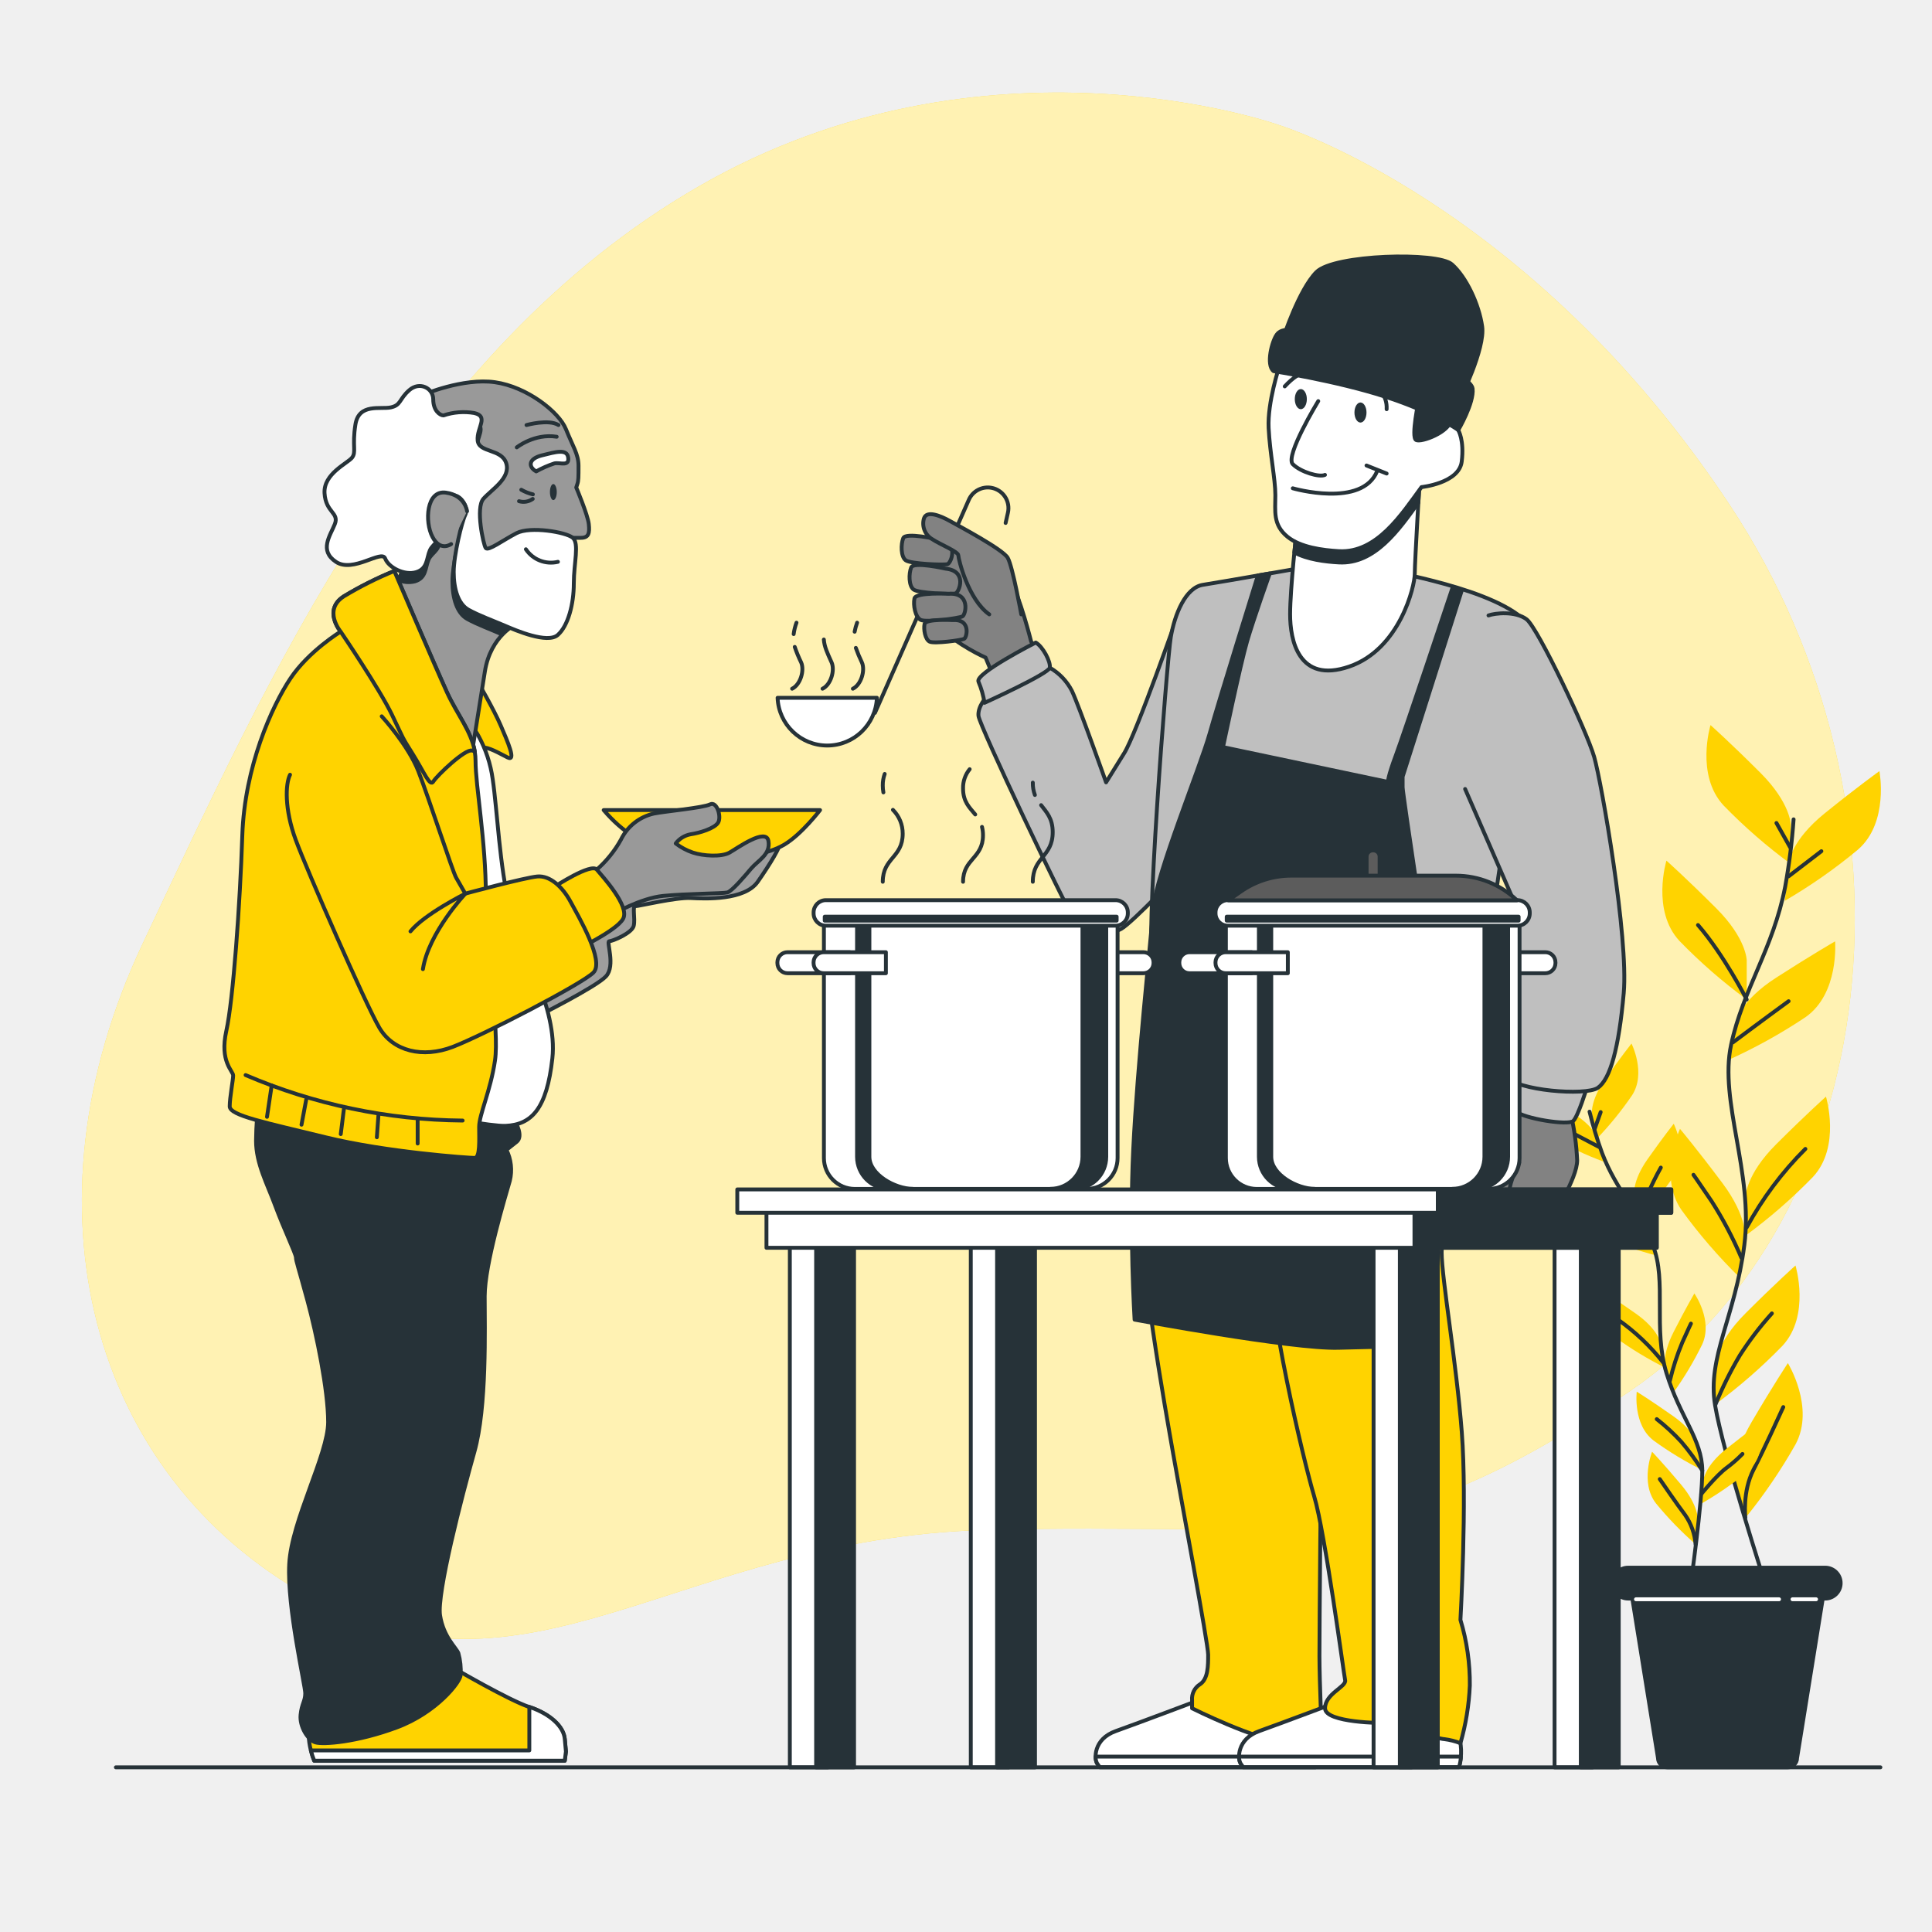
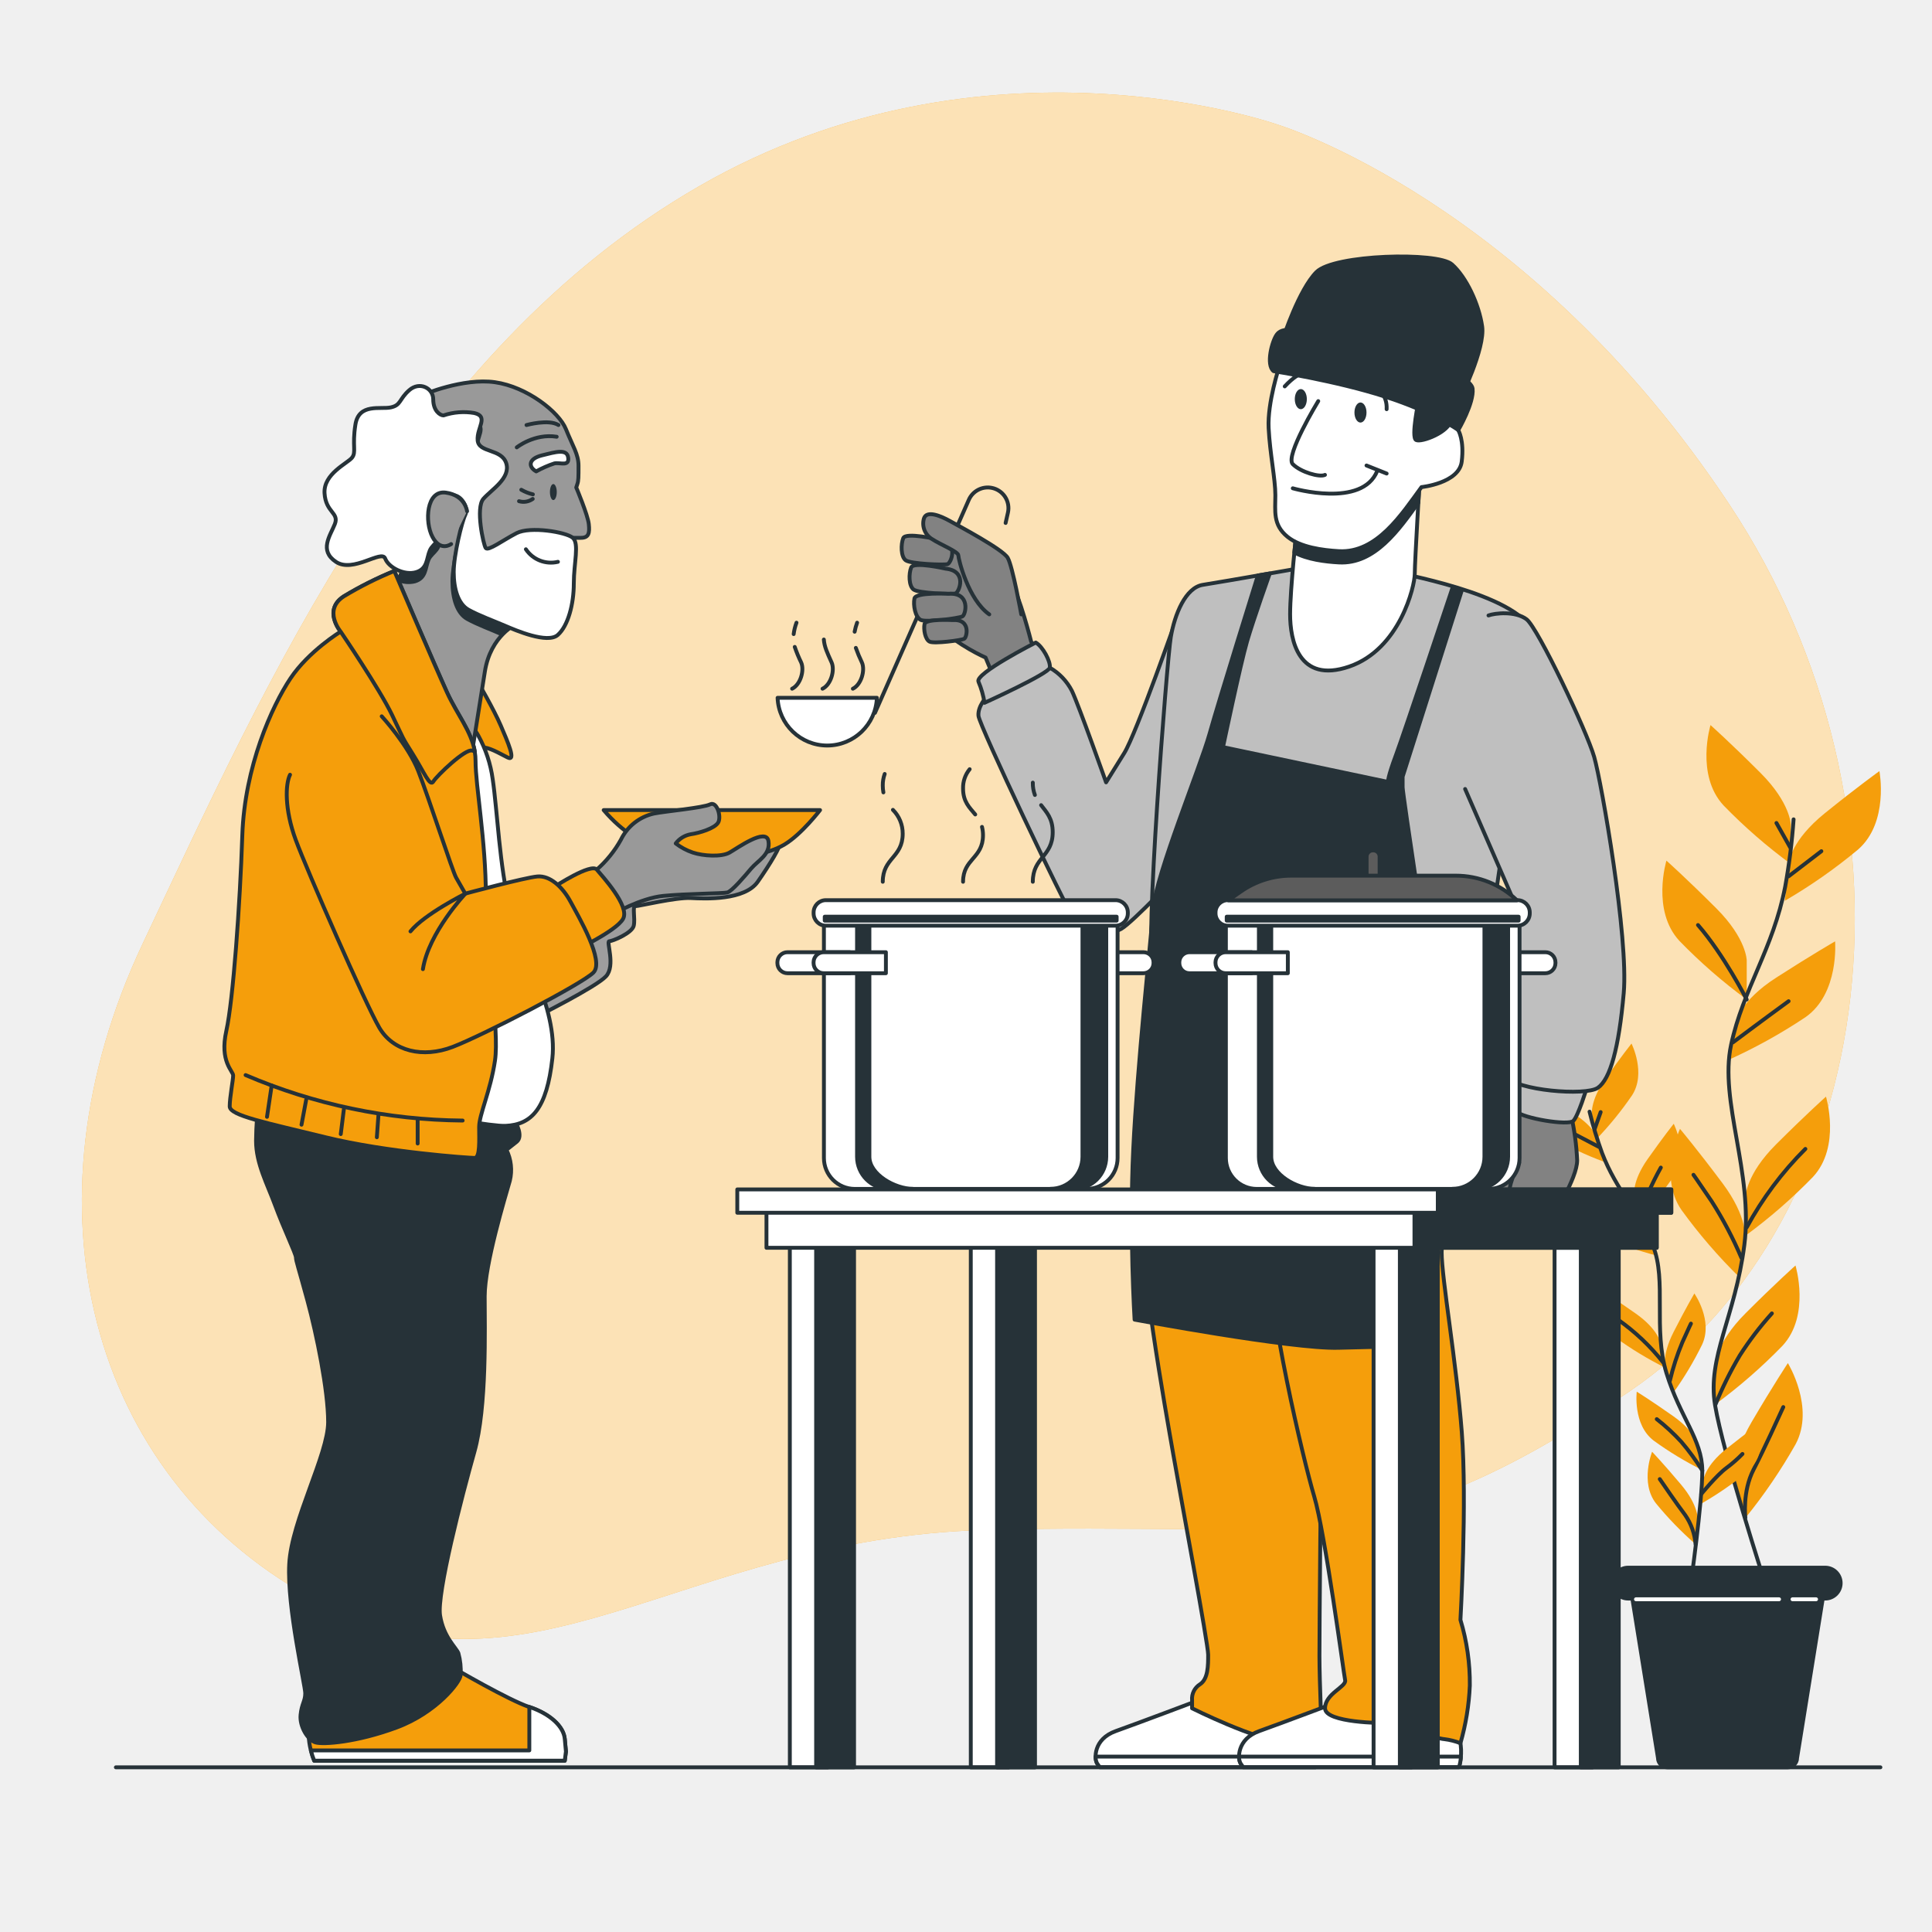
<svg xmlns="http://www.w3.org/2000/svg" viewBox="0 0 500 500">
-   <g id="freepik--background-simple--inject-3">
-     <path d="M330.8,32.3S255.14,5.4,180.87,48.23,69.12,176.09,36.94,244.2s-13.66,137.39,43,169,95.25-15,174.78-17.25S355.69,405,421.68,360.11s77.93-151,25.87-229.56S330.8,32.3,330.8,32.3Z" style="fill:#FFD300" />
+   <g id="freepik--background-simple--inject-2">
+     <path d="M330.8,32.3S255.14,5.4,180.87,48.23,69.12,176.09,36.94,244.2s-13.66,137.39,43,169,95.25-15,174.78-17.25S355.69,405,421.68,360.11s77.93-151,25.87-229.56S330.8,32.3,330.8,32.3Z" style="fill:#F59E0B" />
    <path d="M330.8,32.3S255.14,5.4,180.87,48.23,69.12,176.09,36.94,244.2s-13.66,137.39,43,169,95.25-15,174.78-17.25S355.69,405,421.68,360.11s77.93-151,25.87-229.56S330.8,32.3,330.8,32.3Z" style="fill:#fff;opacity:0.7" />
  </g>
-   <g id="freepik--Plants--inject-3">
-     <path d="M463.46,213.49s0-5.62-7.86-13.48-12.92-12.36-12.92-12.36-3.93,12.92,3.37,20.79a138.13,138.13,0,0,0,17.41,15.16Z" style="fill:#FFD300" />
-     <path d="M452.05,248.57s0-5.62-7.86-13.48-12.92-12.36-12.92-12.36-3.93,12.92,3.37,20.78a137.71,137.71,0,0,0,17.41,15.17Z" style="fill:#FFD300" />
-     <path d="M463,223.06s.59-5.59,9.24-12.58,14.15-10.92,14.15-10.92,2.55,13.26-5.54,20.31a137.74,137.74,0,0,1-18.92,13.24Z" style="fill:#FFD300" />
-     <path d="M449.18,264.48S450.36,259,459.7,253s15.22-9.38,15.22-9.38,1.13,13.46-7.65,19.62a138.08,138.08,0,0,1-20.21,11.18Z" style="fill:#FFD300" />
-     <path d="M451.77,309.65s0-5.62,7.87-13.48,12.92-12.36,12.92-12.36,3.93,12.92-3.37,20.78a138.21,138.21,0,0,1-17.42,15.17Z" style="fill:#FFD300" />
-     <path d="M451.64,320.67s.8-5.56-5.86-14.46-11-14.06-11-14.06-5.72,12.22.39,21a137.64,137.64,0,0,0,15.08,17.49Z" style="fill:#FFD300" />
-     <path d="M443.89,353.35s0-5.62,7.86-13.48,12.92-12.36,12.92-12.36,3.93,12.92-3.37,20.78a138.64,138.64,0,0,1-17.41,15.17Z" style="fill:#FFD300" />
-     <path d="M449.14,383s-1.42-5.44,4.19-15,9.37-15.23,9.37-15.23,7.08,11.5,2,21a138.51,138.51,0,0,1-13,19.08Z" style="fill:#FFD300" />
+   <g id="freepik--Plants--inject-2">
+     <path d="M463.46,213.49s0-5.62-7.86-13.48-12.92-12.36-12.92-12.36-3.93,12.92,3.37,20.79a138.13,138.13,0,0,0,17.41,15.16Z" style="fill:#F59E0B" />
+     <path d="M452.05,248.57s0-5.62-7.86-13.48-12.92-12.36-12.92-12.36-3.93,12.92,3.37,20.78a137.71,137.71,0,0,0,17.41,15.17Z" style="fill:#F59E0B" />
+     <path d="M463,223.06s.59-5.59,9.24-12.58,14.15-10.92,14.15-10.92,2.55,13.26-5.54,20.31a137.74,137.74,0,0,1-18.92,13.24Z" style="fill:#F59E0B" />
+     <path d="M449.18,264.48S450.36,259,459.7,253s15.22-9.38,15.22-9.38,1.13,13.46-7.65,19.62a138.08,138.08,0,0,1-20.21,11.18Z" style="fill:#F59E0B" />
+     <path d="M451.77,309.65s0-5.62,7.87-13.48,12.92-12.36,12.92-12.36,3.93,12.92-3.37,20.78a138.21,138.21,0,0,1-17.42,15.17Z" style="fill:#F59E0B" />
+     <path d="M451.64,320.67s.8-5.56-5.86-14.46-11-14.06-11-14.06-5.72,12.22.39,21a137.64,137.64,0,0,0,15.08,17.49Z" style="fill:#F59E0B" />
+     <path d="M443.89,353.35s0-5.62,7.86-13.48,12.92-12.36,12.92-12.36,3.93,12.92-3.37,20.78a138.64,138.64,0,0,1-17.41,15.17Z" style="fill:#F59E0B" />
+     <path d="M449.14,383s-1.42-5.44,4.19-15,9.37-15.23,9.37-15.23,7.08,11.5,2,21a138.51,138.51,0,0,1-13,19.08Z" style="fill:#F59E0B" />
    <path d="M464.18,212.05A160.39,160.39,0,0,1,462,229.49c-3.11,16.06-10.88,26.42-14,40.93s5.82,33.19,3.43,51.82-9.64,29-7.57,41.43,12.95,46.1,12.95,46.1" style="fill:none;stroke:#263238;stroke-linecap:round;stroke-linejoin:round" />
    <line x1="462.89" y1="226.79" x2="471.37" y2="220.29" style="fill:none;stroke:#263238;stroke-linecap:round;stroke-linejoin:round" />
    <line x1="463.29" y1="219.3" x2="459.74" y2="212.99" style="fill:none;stroke:#263238;stroke-linecap:round;stroke-linejoin:round" />
    <path d="M448.51,269.75s7.09-5.32,14.38-10.64" style="fill:none;stroke:#263238;stroke-linecap:round;stroke-linejoin:round" />
    <path d="M452.05,258.68s-5.91-11.59-12.61-19.28" style="fill:none;stroke:#263238;stroke-linecap:round;stroke-linejoin:round" />
    <path d="M452.05,317.64a87.79,87.79,0,0,1,15.18-20.3" style="fill:none;stroke:#263238;stroke-linecap:round;stroke-linejoin:round" />
    <path d="M450.67,325.52A98.84,98.84,0,0,0,443,310.94c-4.14-6.11-4.73-6.9-4.73-6.9" style="fill:none;stroke:#263238;stroke-linecap:round;stroke-linejoin:round" />
    <path d="M443.89,363.67a93.68,93.68,0,0,1,6.39-12.92,82.5,82.5,0,0,1,8.28-10.84" style="fill:none;stroke:#263238;stroke-linecap:round;stroke-linejoin:round" />
    <path d="M451.7,392.75s-.83-6.73,2.13-12.44,6.3-13.21,7.68-16.16" style="fill:none;stroke:#263238;stroke-linecap:round;stroke-linejoin:round" />
-     <path d="M412,288.53s-.61-3.53,3.47-9.31,6.76-9.15,6.76-9.15,3.87,7.67.14,13.4a87.37,87.37,0,0,1-9.27,11.39Z" style="fill:#FFD300" />
-     <path d="M422.94,309.28s-.61-3.52,3.46-9.3,6.76-9.15,6.76-9.15,3.87,7.67.15,13.39a87.61,87.61,0,0,1-9.28,11.4Z" style="fill:#FFD300" />
-     <path d="M413.32,294.47s-1-3.44-7.16-6.88-10.06-5.31-10.06-5.31-.16,8.59,5.68,12.13a88.13,88.13,0,0,0,13.3,6.25Z" style="fill:#FFD300" />
-     <path d="M426.46,319s-1.33-3.31-7.84-6.09-10.56-4.23-10.56-4.23.74,8.56,6.92,11.47a87.9,87.9,0,0,0,13.88,4.82Z" style="fill:#FFD300" />
-     <path d="M429.74,347.56s-.61-3.53-6.39-7.6-9.45-6.35-9.45-6.35-1.06,8.53,4.37,12.67a89.21,89.21,0,0,0,12.57,7.62Z" style="fill:#FFD300" />
-     <path d="M431,354.45s-1.1-3.4,2.11-9.7,5.39-10,5.39-10,4.92,7,2,13.24a87.45,87.45,0,0,1-7.55,12.6Z" style="fill:#FFD300" />
-     <path d="M440.89,382.86s.41-3.55,5.95-7.95S455.9,368,455.9,368s1.55,8.45-3.64,12.89a88.11,88.11,0,0,1-12.1,8.33Z" style="fill:#FFD300" />
-     <path d="M439.43,374.1s-.61-3.52-6.4-7.6-9.44-6.34-9.44-6.34-1.06,8.52,4.37,12.66a87.54,87.54,0,0,0,12.57,7.62Z" style="fill:#FFD300" />
-     <path d="M439.35,393.25s.3-3.57-4.26-9-7.53-8.54-7.53-8.54-3.18,8,1,13.36a88.28,88.28,0,0,0,10.23,10.56Z" style="fill:#FFD300" />
+     <path d="M412,288.53s-.61-3.53,3.47-9.31,6.76-9.15,6.76-9.15,3.87,7.67.14,13.4a87.37,87.37,0,0,1-9.27,11.39Z" style="fill:#F59E0B" />
+     <path d="M422.94,309.28s-.61-3.52,3.46-9.3,6.76-9.15,6.76-9.15,3.87,7.67.15,13.39a87.61,87.61,0,0,1-9.28,11.4Z" style="fill:#F59E0B" />
+     <path d="M413.32,294.47s-1-3.44-7.16-6.88-10.06-5.31-10.06-5.31-.16,8.59,5.68,12.13a88.13,88.13,0,0,0,13.3,6.25Z" style="fill:#F59E0B" />
+     <path d="M426.46,319s-1.33-3.31-7.84-6.09-10.56-4.23-10.56-4.23.74,8.56,6.92,11.47a87.9,87.9,0,0,0,13.88,4.82Z" style="fill:#F59E0B" />
+     <path d="M429.74,347.56s-.61-3.53-6.39-7.6-9.45-6.35-9.45-6.35-1.06,8.53,4.37,12.67a89.21,89.21,0,0,0,12.57,7.62Z" style="fill:#F59E0B" />
+     <path d="M431,354.45s-1.1-3.4,2.11-9.7,5.39-10,5.39-10,4.92,7,2,13.24a87.45,87.45,0,0,1-7.55,12.6Z" style="fill:#F59E0B" />
+     <path d="M440.89,382.86s.41-3.55,5.95-7.95S455.9,368,455.9,368s1.55,8.45-3.64,12.89a88.11,88.11,0,0,1-12.1,8.33Z" style="fill:#F59E0B" />
+     <path d="M439.43,374.1s-.61-3.52-6.4-7.6-9.44-6.34-9.44-6.34-1.06,8.52,4.37,12.66a87.54,87.54,0,0,0,12.57,7.62Z" style="fill:#F59E0B" />
+     <path d="M439.35,393.25s.3-3.57-4.26-9-7.53-8.54-7.53-8.54-3.18,8,1,13.36a88.28,88.28,0,0,0,10.23,10.56Z" style="fill:#F59E0B" />
    <path d="M411.37,287.7a102,102,0,0,0,3.24,10.7c3.7,9.74,9.69,15.39,13.22,24.15s-.05,21.44,3.47,32.87,9.2,17.13,9.25,25.15-3.12,30.32-3.12,30.32" style="fill:none;stroke:#263238;stroke-linecap:round;stroke-linejoin:round" />
    <line x1="413.77" y1="296.8" x2="407.75" y2="293.64" style="fill:none;stroke:#263238;stroke-linecap:round;stroke-linejoin:round" />
    <line x1="412.71" y1="292.15" x2="414.25" y2="287.81" style="fill:none;stroke:#263238;stroke-linecap:round;stroke-linejoin:round" />
    <path d="M427.46,322.18s-5-2.57-10.18-5.11" style="fill:none;stroke:#263238;stroke-linecap:round;stroke-linejoin:round" />
    <path d="M424,315.62a71.73,71.73,0,0,1,5.82-13.45" style="fill:none;stroke:#263238;stroke-linecap:round;stroke-linejoin:round" />
    <path d="M430.43,352.6a55.75,55.75,0,0,0-11.72-11.09" style="fill:none;stroke:#263238;stroke-linecap:round;stroke-linejoin:round" />
    <path d="M432.15,357.39a63.56,63.56,0,0,1,3.24-10c1.93-4.28,2.22-4.84,2.22-4.84" style="fill:none;stroke:#263238;stroke-linecap:round;stroke-linejoin:round" />
    <path d="M440.28,386.66s4-4.89,6.47-6.72a34.42,34.42,0,0,0,4.2-3.66" style="fill:none;stroke:#263238;stroke-linecap:round;stroke-linejoin:round" />
    <path d="M440.55,380.57a60.71,60.71,0,0,0-5.41-7.41,52.51,52.51,0,0,0-6.37-5.89" style="fill:none;stroke:#263238;stroke-linecap:round;stroke-linejoin:round" />
    <path d="M438.81,399.66a15.29,15.29,0,0,0-2.69-7.57c-2.47-3.27-5.38-7.6-6.57-9.3" style="fill:none;stroke:#263238;stroke-linecap:round;stroke-linejoin:round" />
    <path d="M462.64,457.38H431.53a2.45,2.45,0,0,1-2.45-2.45L421.37,407h51.44l-7.72,47.93A2.45,2.45,0,0,1,462.64,457.38Z" style="fill:#263238;stroke:#263238;stroke-linecap:round;stroke-linejoin:round" />
    <path d="M472.36,413.71h-51a4,4,0,0,1-4-4h0a4,4,0,0,1,4-4h51a4,4,0,0,1,4,4h0A4,4,0,0,1,472.36,413.71Z" style="fill:#263238;stroke:#263238;stroke-linecap:round;stroke-linejoin:round" />
    <line x1="423.39" y1="413.89" x2="460.42" y2="413.89" style="fill:none;stroke:#fff;stroke-linecap:round;stroke-linejoin:round" />
    <line x1="463.9" y1="413.89" x2="470" y2="413.89" style="fill:none;stroke:#fff;stroke-linecap:round;stroke-linejoin:round" />
  </g>
-   <g id="freepik--character-2--inject-3">
+   <g id="freepik--character-2--inject-2">
    <path d="M255.57,180.07s-2.6,2.6-2.34,5.2,22.36,49.15,24.7,52.53,9.1,4.42,12.23,2.6,15.34-14.82,15.34-14.82l-.61-66.66s-10.83,31-13.95,36-4.69,7.55-4.69,7.55-7-19.77-8.84-23.67a14.62,14.62,0,0,0-5.72-6Z" style="fill:#bfbfbf;stroke:#263238;stroke-linecap:round;stroke-linejoin:round" />
    <path d="M310.28,440s-15.61,5.9-21.51,8-5.55,7.29-4.86,8.33l.7,1h55.86a14.71,14.71,0,0,0-.35-9C338.39,443.15,310.28,440,310.28,440Z" style="fill:#fff;stroke:#263238;stroke-linecap:round;stroke-linejoin:round" />
    <path d="M341,454.6H283.55a3.45,3.45,0,0,0,.36,1.74l.7,1h55.86A11.43,11.43,0,0,0,341,454.6Z" style="fill:#fff;stroke:#263238;stroke-linecap:round;stroke-linejoin:round" />
-     <path d="M298.48,249.54s-3.81,37.82-3.81,57.25,6.94,57.95,9,69.75,9,48.92,9,51.69,0,6.25-2.08,7.64a4.41,4.41,0,0,0-2.08,4.16v2.08s16.65,8.33,23.94,8.68a61.53,61.53,0,0,0,9.71,0s-.69-15.62-.69-22.21.35-53.78.69-61.07,1.74-59.68,3.13-74.25,5.55-39.55,5.55-39.55l-51-8.33Z" style="fill:#FFD300;stroke:#263238;stroke-linecap:round;stroke-linejoin:round" />
+     <path d="M298.48,249.54s-3.81,37.82-3.81,57.25,6.94,57.95,9,69.75,9,48.92,9,51.69,0,6.25-2.08,7.64a4.41,4.41,0,0,0-2.08,4.16v2.08s16.65,8.33,23.94,8.68a61.53,61.53,0,0,0,9.71,0s-.69-15.62-.69-22.21.35-53.78.69-61.07,1.74-59.68,3.13-74.25,5.55-39.55,5.55-39.55l-51-8.33Z" style="fill:#F59E0B;stroke:#263238;stroke-linecap:round;stroke-linejoin:round" />
    <path d="M347.41,440s-15.62,5.9-21.51,8-5.56,7.29-4.86,8.33l.69,1h55.86a14.75,14.75,0,0,0-.34-9C375.51,443.15,347.41,440,347.41,440Z" style="fill:#fff;stroke:#263238;stroke-linecap:round;stroke-linejoin:round" />
    <path d="M378.08,454.6H320.67a3.54,3.54,0,0,0,.37,1.74l.69,1h55.86A10.86,10.86,0,0,0,378.08,454.6Z" style="fill:#fff;stroke:#263238;stroke-linecap:round;stroke-linejoin:round" />
-     <path d="M328.32,254.05s.35,53.09,0,68.7,9,55.17,11.8,64.54,7.63,45.8,8,47.54-5.2,3.47-5.2,7.28,15.26,3.82,15.26,3.82,14.23,4.16,15.62,4.16a17.11,17.11,0,0,1,4.16,1.05,64.12,64.12,0,0,0,2.43-14.92,56.66,56.66,0,0,0-2.43-17s1.74-30.53.35-48.57-5.21-39.9-5.21-46.5,3.82-18.73,5.56-32.27,2.42-33.31,2.42-37.47-52-5.2-52-5.2Z" style="fill:#FFD300;stroke:#263238;stroke-linecap:round;stroke-linejoin:round" />
+     <path d="M328.32,254.05s.35,53.09,0,68.7,9,55.17,11.8,64.54,7.63,45.8,8,47.54-5.2,3.47-5.2,7.28,15.26,3.82,15.26,3.82,14.23,4.16,15.62,4.16a17.11,17.11,0,0,1,4.16,1.05,64.12,64.12,0,0,0,2.43-14.92,56.66,56.66,0,0,0-2.43-17s1.74-30.53.35-48.57-5.21-39.9-5.21-46.5,3.82-18.73,5.56-32.27,2.42-33.31,2.42-37.47-52-5.2-52-5.2Z" style="fill:#F59E0B;stroke:#263238;stroke-linecap:round;stroke-linejoin:round" />
    <path d="M341.51,146.15s-25.68,4.51-30.19,5.2S304,159,303,164.88s-6.94,82.58-4.52,84.66,67.66,9,74.95,9.37,9.72.7,10.41-4.51,11.29-79.68,13.29-86.47c3.46-11.79-27.86-18-35.15-19.7S341.51,146.15,341.51,146.15Z" style="fill:#bfbfbf;stroke:#263238;stroke-linecap:round;stroke-linejoin:round" />
    <path d="M376,151.85s-12.65,38-14.73,43.57-2.09,6.93-2.09,6.93l-42.67-9s4.51-21.51,6.24-27.41,5.87-17.53,5.87-17.53l-3.09.53s-10.06,32.27-12.49,40.94S299.18,226.3,298.48,235s-4.16,40.94-5.2,62.46.35,44.06.35,44.06,40.59,7.63,52.74,7.29,19.77-.35,19.77-.35-1-41.29.35-54.47,5.9-37.48,5.9-37.48l11.1-.69.35-1.39-13.53-1S363,205.48,363,203.74V201l15.31-48.19Z" style="fill:#263238;stroke:#263238;stroke-linecap:round;stroke-linejoin:round" />
    <path d="M392.22,285.33s-8,11.45-8.59,13.36,1.27,9.87,1.27,12.41,3.18,2.55,3.18,2.55-1.59,4.13.32,5.73,10.18,1.27,11.77-1.6,8-12.72,8-17.5a67.22,67.22,0,0,0-1.59-11.77Z" style="fill:#828282;stroke:#263238;stroke-linecap:round;stroke-linejoin:round" />
    <path d="M388.08,313.65s2.55-2.23,2.55-5.09,2.54-7.64,2.54-7.64" style="fill:none;stroke:#263238;stroke-linecap:round;stroke-linejoin:round" />
    <path d="M392.86,278c-.32.95-2.55,7.64-.64,9.55s13.68,3.81,14.95,2.54,3.5-8.59,3.5-8.59Z" style="fill:#bfbfbf;stroke:#263238;stroke-linecap:round;stroke-linejoin:round" />
    <path d="M379.17,204.19l12.73,29.27s-4.14,41.69-1.91,45.19,20.37,5.09,23.55,2.86,5.41-10.18,6.68-24.5-5.73-54.41-7.64-61.1S398,162.5,395.08,160.28s-8.27-1.6-9.86-1" style="fill:#bfbfbf;stroke:#263238;stroke-linecap:round;stroke-linejoin:round" />
    <path d="M266.85,166s-2.87-11.45-5.41-15.91-19.41-10.5-21.32-10.5-1.27,4.14-1.27,8,.63,10.5,4.77,14.95,11.45,7.64,11.45,7.64l2.23,5.41,11.46-6.05Z" style="fill:#828282;stroke:#263238;stroke-linecap:round;stroke-linejoin:round" />
    <path d="M260.25,135.34l.6-2.66a5.34,5.34,0,0,0-4.23-6.43h0a5.36,5.36,0,0,0-5.89,3.1l-24.29,55.14" style="fill:none;stroke:#263238;stroke-linecap:round;stroke-linejoin:round" />
    <path d="M201.24,180.59a12.86,12.86,0,0,0,25.7,0Z" style="fill:#fff;stroke:#263238;stroke-linecap:round;stroke-linejoin:round" />
    <path d="M205.4,164.1a13.28,13.28,0,0,1,.73-2.95" style="fill:none;stroke:#263238;stroke-linecap:round;stroke-linejoin:round" />
    <path d="M205,178.24c2.19-1.07,3.24-4.81,2.33-6.82a33.68,33.68,0,0,1-1.65-4" style="fill:none;stroke:#263238;stroke-linecap:round;stroke-linejoin:round" />
    <path d="M212.87,178.24c2.2-1.07,3.24-4.81,2.34-6.82-1.11-2.45-1.88-4.09-2-5.91" style="fill:none;stroke:#263238;stroke-linecap:round;stroke-linejoin:round" />
    <path d="M221.18,163.49a14.14,14.14,0,0,1,.64-2.34" style="fill:none;stroke:#263238;stroke-linecap:round;stroke-linejoin:round" />
    <path d="M220.72,178.24c2.19-1.07,3.24-4.81,2.33-6.82a35.62,35.62,0,0,1-1.56-3.75" style="fill:none;stroke:#263238;stroke-linecap:round;stroke-linejoin:round" />
    <path d="M242.66,139.59s-8.27-1.91-8.9-.32-.64,4.78.63,5.73,9.87,1.27,10.82,1S248.4,140.16,242.66,139.59Z" style="fill:#828282;stroke:#263238;stroke-linecap:round;stroke-linejoin:round" />
    <path d="M244.72,147.17s-8.27-1.91-8.91-.31-.64,4.77.64,5.72,9.86,1.28,10.82,1S250.46,147.74,244.72,147.17Z" style="fill:#828282;stroke:#263238;stroke-linecap:round;stroke-linejoin:round" />
    <path d="M245.5,153.68s-8.48-.48-8.84,1.2.18,4.81,1.6,5.54,9.94-.42,10.82-.9S251.25,153.27,245.5,153.68Z" style="fill:#828282;stroke:#263238;stroke-linecap:round;stroke-linejoin:round" />
    <path d="M246.56,160.48s-7-.4-7.29,1,.15,4,1.32,4.58,8.21-.35,8.94-.74S251.31,160.13,246.56,160.48Z" style="fill:#828282;stroke:#263238;stroke-linecap:round;stroke-linejoin:round" />
    <path d="M264.3,159s-2.23-12.41-3.5-14.63-12.73-8.28-15-9.55-6-2.86-6.69-.64a4.71,4.71,0,0,0,2.23,5.41c1.91,1.28,6.68,3.18,6.68,4.14s2.55,11.45,8,15.27" style="fill:#828282;stroke:#263238;stroke-linecap:round;stroke-linejoin:round" />
    <path d="M268.05,166.29s-15.86,8.06-14.82,10.14a22.89,22.89,0,0,1,1.56,5.46s16.64-7.54,16.9-9.1S269.87,167.33,268.05,166.29Z" style="fill:#bfbfbf;stroke:#263238;stroke-linecap:round;stroke-linejoin:round" />
    <path d="M335.61,136.78s-1.73,15.61-1.73,22.2S336,177,349.14,172.52s17-20.82,17-24,1.39-26.37,1.39-26.37-9.37,10.07-17,12.49A47.8,47.8,0,0,1,335.61,136.78Z" style="fill:#fff;stroke:#263238;stroke-linecap:round;stroke-linejoin:round" />
    <path d="M350.53,134.69a47.8,47.8,0,0,1-14.92,2.09s-.29,2.64-.64,6.2c3.39,1.82,8,2.39,11.53,2.58,9.32.53,15.6-8.56,20.57-15.46.26-4.43.46-7.9.46-7.9S358.16,132.27,350.53,134.69Z" style="fill:#263238;stroke:#263238;stroke-linecap:round;stroke-linejoin:round" />
    <path d="M332.11,87.41s4.05-12.43,8.58-17,31.35-5.28,35.06-2,7,10.29,7.83,16.06-5.77,19-5.77,19Z" style="fill:#263238;stroke:#263238;stroke-linecap:round;stroke-linejoin:round" />
    <path d="M331.1,94.79s-3.12,9.37-2.78,16,1.74,13.19,1.74,17.35-.69,7.64,3.12,10.76c3.38,2.76,9.12,3.5,13.32,3.74,9.83.55,16.28-9.6,21.38-16.58,0,0,9.71-1,10.41-6.59s-.89-8.13-.89-8.13l.41-7.83S345.33,87.51,331.1,94.79Z" style="fill:#fff;stroke:#263238;stroke-linecap:round;stroke-linejoin:round" />
    <path d="M367.19,103.47s-2.09,9.71-.7,10.41,8.68-2.09,9-5.21S372,103.12,367.19,103.47Z" style="fill:#263238;stroke:#263238;stroke-linecap:round;stroke-linejoin:round" />
    <path d="M329.61,96.06s16.07,2.47,28.84,6.59,18.95,8.65,18.95,8.65,4.12-7,3.71-10.71S363,90.29,348.56,87.41s-16.89-2.48-18.12-.83S327.55,94.41,329.61,96.06Z" style="fill:#263238;stroke:#263238;stroke-linecap:round;stroke-linejoin:round" />
    <path d="M341.16,103.81s-8.67,14.23-6.59,16.31,6.94,3.47,8.33,2.78" style="fill:none;stroke:#263238;stroke-linecap:round;stroke-linejoin:round" />
    <path d="M334.57,126.37s18,5.2,21.86-4.51" style="fill:none;stroke:#263238;stroke-linecap:round;stroke-linejoin:round" />
    <line x1="353.65" y1="120.47" x2="358.86" y2="122.55" style="fill:none;stroke:#263238;stroke-linecap:round;stroke-linejoin:round" />
    <ellipse cx="352.09" cy="106.76" rx="1.56" ry="2.6" style="fill:#263238" />
    <path d="M338.21,103.29c0,1.44-.7,2.61-1.56,2.61s-1.56-1.17-1.56-2.61.7-2.6,1.56-2.6S338.21,101.86,338.21,103.29Z" style="fill:#263238" />
    <path d="M350.53,98.61s8.67.35,8.33,7.29" style="fill:none;stroke:#263238;stroke-linecap:round;stroke-linejoin:round" />
    <path d="M339.08,96.53S337,95.14,332.49,100" style="fill:none;stroke:#263238;stroke-linecap:round;stroke-linejoin:round" />
  </g>
-   <g id="freepik--Table--inject-3">
+   <g id="freepik--Table--inject-2">
    <rect x="204.41" y="316.13" width="9.82" height="141.26" style="fill:#fff;stroke:#263238;stroke-linecap:round;stroke-linejoin:round" />
    <rect x="211.21" y="316.13" width="9.82" height="141.26" style="fill:#263238;stroke:#263238;stroke-linecap:round;stroke-linejoin:round" />
    <rect x="251.24" y="316.13" width="9.82" height="141.26" style="fill:#fff;stroke:#263238;stroke-linecap:round;stroke-linejoin:round" />
    <rect x="258.04" y="316.13" width="9.82" height="141.26" style="fill:#263238;stroke:#263238;stroke-linecap:round;stroke-linejoin:round" />
    <rect x="355.48" y="316.13" width="9.82" height="141.26" style="fill:#fff;stroke:#263238;stroke-linecap:round;stroke-linejoin:round" />
    <rect x="362.28" y="316.13" width="9.82" height="141.26" style="fill:#263238;stroke:#263238;stroke-linecap:round;stroke-linejoin:round" />
    <rect x="402.32" y="316.13" width="9.82" height="141.26" style="fill:#fff;stroke:#263238;stroke-linecap:round;stroke-linejoin:round" />
    <rect x="409.11" y="316.13" width="9.82" height="141.26" style="fill:#263238;stroke:#263238;stroke-linecap:round;stroke-linejoin:round" />
    <rect x="198.36" y="310.84" width="230.39" height="12.09" style="fill:#fff;stroke:#263238;stroke-linecap:round;stroke-linejoin:round" />
    <rect x="366.06" y="310.84" width="62.7" height="12.09" style="fill:#263238;stroke:#263238;stroke-linecap:round;stroke-linejoin:round" />
    <rect x="190.81" y="307.82" width="241.72" height="6.04" style="fill:#fff;stroke:#263238;stroke-linecap:round;stroke-linejoin:round" />
    <rect x="372.1" y="307.82" width="60.43" height="6.04" style="fill:#263238;stroke:#263238;stroke-linecap:round;stroke-linejoin:round" />
    <path d="M282.42,246.43h16.1a0,0,0,0,1,0,0v5.44a0,0,0,0,1,0,0h-16.1a2.62,2.62,0,0,1-2.62-2.62V249A2.62,2.62,0,0,1,282.42,246.43Z" transform="translate(578.33 498.3) rotate(180)" style="fill:#fff;stroke:#263238;stroke-linecap:round;stroke-linejoin:round" />
    <path d="M213.23,235.61h76a0,0,0,0,1,0,0v64.08a8,8,0,0,1-8,8h-60a8,8,0,0,1-8-8V235.61A0,0,0,0,1,213.23,235.61Z" style="fill:#fff;stroke:#263238;stroke-linecap:round;stroke-linejoin:round" />
    <path d="M280.14,235.61v63.76a8.3,8.3,0,0,1-8.3,8.3H278a8.31,8.31,0,0,0,8.3-8.3V235.61Z" style="fill:#263238;stroke:#263238;stroke-linecap:round;stroke-linejoin:round" />
    <path d="M225,235.61v63.76c0,4.58,6.65,8.3,11.23,8.3h-6.12a8.31,8.31,0,0,1-8.31-8.3V235.61Z" style="fill:#263238;stroke:#263238;stroke-linecap:round;stroke-linejoin:round" />
    <rect x="210.56" y="232.96" width="81.32" height="6.61" rx="3.18" style="fill:#fff;stroke:#263238;stroke-linecap:round;stroke-linejoin:round" />
    <path d="M203.81,246.43h16.1a0,0,0,0,1,0,0v5.44a0,0,0,0,1,0,0h-16.1a2.62,2.62,0,0,1-2.62-2.62V249A2.62,2.62,0,0,1,203.81,246.43Z" style="fill:#fff;stroke:#263238;stroke-linecap:round;stroke-linejoin:round" />
    <path d="M213.17,246.43h16.1a0,0,0,0,1,0,0v5.44a0,0,0,0,1,0,0h-16.1a2.62,2.62,0,0,1-2.62-2.62V249A2.62,2.62,0,0,1,213.17,246.43Z" style="fill:#fff;stroke:#263238;stroke-linecap:round;stroke-linejoin:round" />
    <rect x="213.44" y="237.24" width="75.55" height="1.02" style="fill:#263238;stroke:#263238;stroke-linecap:round;stroke-linejoin:round" />
    <path d="M252.39,210.78c-1.45-1.77-3.15-3.25-3.15-6.71a7.55,7.55,0,0,1,1.71-5" style="fill:none;stroke:#263238;stroke-linecap:round;stroke-linejoin:round" />
    <path d="M249.24,228.2c0-6,5.16-6,5.16-12.06a8.59,8.59,0,0,0-.26-2.14" style="fill:none;stroke:#263238;stroke-linecap:round;stroke-linejoin:round" />
    <path d="M267.83,205.74a8.72,8.72,0,0,1-.54-3.2" style="fill:none;stroke:#263238;stroke-linecap:round;stroke-linejoin:round" />
    <path d="M267.29,228.2c0-6.41,5.15-6.41,5.15-12.83,0-3.58-1.6-5.16-3-7" style="fill:none;stroke:#263238;stroke-linecap:round;stroke-linejoin:round" />
    <path d="M228.62,205.07a9.46,9.46,0,0,1-.16-1.77,8.41,8.41,0,0,1,.5-3" style="fill:none;stroke:#263238;stroke-linecap:round;stroke-linejoin:round" />
    <path d="M228.46,228.2c0-6.22,5.16-6.22,5.16-12.44a8.67,8.67,0,0,0-2.53-6.17" style="fill:none;stroke:#263238;stroke-linecap:round;stroke-linejoin:round" />
    <path d="M386.44,246.43h16.1a0,0,0,0,1,0,0v5.44a0,0,0,0,1,0,0h-16.1a2.62,2.62,0,0,1-2.62-2.62V249A2.62,2.62,0,0,1,386.44,246.43Z" transform="translate(786.37 498.3) rotate(180)" style="fill:#fff;stroke:#263238;stroke-linecap:round;stroke-linejoin:round" />
    <path d="M317.26,235.61h76a0,0,0,0,1,0,0v64.08a8,8,0,0,1-8,8h-60a8,8,0,0,1-8-8V235.61A0,0,0,0,1,317.26,235.61Z" style="fill:#fff;stroke:#263238;stroke-linecap:round;stroke-linejoin:round" />
    <path d="M384.17,235.61v63.76a8.31,8.31,0,0,1-8.31,8.3H382a8.3,8.3,0,0,0,8.3-8.3V235.61Z" style="fill:#263238;stroke:#263238;stroke-linecap:round;stroke-linejoin:round" />
    <path d="M329,235.61v63.76c0,4.58,6.64,8.3,11.23,8.3h-6.13a8.31,8.31,0,0,1-8.3-8.3V235.61Z" style="fill:#263238;stroke:#263238;stroke-linecap:round;stroke-linejoin:round" />
    <rect x="314.58" y="232.96" width="81.32" height="6.61" rx="3.18" style="fill:#fff;stroke:#263238;stroke-linecap:round;stroke-linejoin:round" />
    <path d="M307.83,246.43h16.1a0,0,0,0,1,0,0v5.44a0,0,0,0,1,0,0h-16.1a2.62,2.62,0,0,1-2.62-2.62V249A2.62,2.62,0,0,1,307.83,246.43Z" style="fill:#fff;stroke:#263238;stroke-linecap:round;stroke-linejoin:round" />
    <path d="M317.19,246.43h16.1a0,0,0,0,1,0,0v5.44a0,0,0,0,1,0,0h-16.1a2.62,2.62,0,0,1-2.62-2.62V249A2.62,2.62,0,0,1,317.19,246.43Z" style="fill:#fff;stroke:#263238;stroke-linecap:round;stroke-linejoin:round" />
    <rect x="317.47" y="237.24" width="75.55" height="1.02" style="fill:#263238;stroke:#263238;stroke-linecap:round;stroke-linejoin:round" />
    <rect x="353.68" y="220.08" width="3.36" height="7.85" rx="1.62" style="fill:#5c5c5c;stroke:#263238;stroke-linecap:round;stroke-linejoin:round" />
    <path d="M317.88,233l3.24-2.26a22.78,22.78,0,0,1,13.06-4.12h42.6A22.78,22.78,0,0,1,392.59,233H317.88Z" style="fill:#5c5c5c;stroke:#263238;stroke-linecap:round;stroke-linejoin:round" />
  </g>
-   <g id="freepik--character-1--inject-3">
-     <path d="M123.66,176.49s4.15,7.11,5.92,11.25,4.15,9.48,1.78,8.29-4.74-2.66-6.81-2.66-2.66,2.37-3.55.59S123.66,176.49,123.66,176.49Z" style="fill:#FFD300;stroke:#263238;stroke-linecap:round;stroke-linejoin:round" />
-     <path d="M117.45,431.71S131.66,440,137,441.78s8.88,5,9.17,8.29l.3,3.25-.3,2.37H81.32a20.42,20.42,0,0,1-1.48-7.7c0-4.44,2.37-5.33,3.56-8S113,429.64,113,429.64Z" style="fill:#FFD300;stroke:#263238;stroke-linecap:round;stroke-linejoin:round" />
+   <g id="freepik--character-1--inject-2">
+     <path d="M123.66,176.49s4.15,7.11,5.92,11.25,4.15,9.48,1.78,8.29-4.74-2.66-6.81-2.66-2.66,2.37-3.55.59S123.66,176.49,123.66,176.49Z" style="fill:#F59E0B;stroke:#263238;stroke-linecap:round;stroke-linejoin:round" />
+     <path d="M117.45,431.71S131.66,440,137,441.78s8.88,5,9.17,8.29l.3,3.25-.3,2.37H81.32a20.42,20.42,0,0,1-1.48-7.7c0-4.44,2.37-5.33,3.56-8S113,429.64,113,429.64Z" style="fill:#F59E0B;stroke:#263238;stroke-linecap:round;stroke-linejoin:round" />
    <path d="M80.46,453a17.62,17.62,0,0,0,.86,2.66h64.84l.3-2.37-.3-3.25c-.29-3.26-3.84-6.52-9.17-8.29V453Z" style="fill:#fff;stroke:#263238;stroke-linecap:round;stroke-linejoin:round" />
    <path d="M133.43,290.48s2.08,3.55.3,5-2.67,2.08-2.67,2.08a11.72,11.72,0,0,1,.89,8c-1.18,4.15-6.51,21.61-6.51,29.9s.59,28.72-2.67,40.27-9.77,36.71-8.88,42.34,4.15,8.29,4.74,9.77a17.38,17.38,0,0,1,.59,5.63c0,1.77-6.22,9.77-16.58,13.61s-19,4.45-21,3.85-4.14-4.14-3.85-7.1S79,440.3,79,438.22s-4.74-22.2-4.15-33.45,10.07-28.43,10.07-36.72-3-22.79-5.33-31.38-3-10.36-3-11.25-3.26-7.7-5.33-13.33-5-10.95-5-16.87a91.28,91.28,0,0,1,.89-11.84l2.67-6.81s61.28,8.58,62.17,8.58S133.43,290.48,133.43,290.48Z" style="fill:#263238;stroke:#263238;stroke-linecap:round;stroke-linejoin:round" />
    <path d="M138.66,263.23s15.63-7.81,18.17-10.56,0-9.08.84-9.08,5.91-2.11,6.34-4-.43-5.07.42-5.07,10.56-2.32,14.36-2.11,13.94.63,17.32-4.22S202,219.1,202,217.83s-1-1.63-3.15-.18-19.87,1.87-24.73,1.87-6.75-.64-8.87,1-10.13,9.72-11.19,9.72-4.43-.42-6.33,1.69a8.13,8.13,0,0,0-5.07-1.27c-2.54.42-14.15,6.76-14.15,6.76Z" style="fill:#9e9e9e;stroke:#263238;stroke-linecap:round;stroke-linejoin:round" />
    <path d="M123.07,189.22a13.51,13.51,0,0,1,.72,1.16,32.49,32.49,0,0,1,3.72,11.28c1.19,8,1.78,22.8,4.44,33.16s12.44,26.05,11,39.08-5.33,17.17-12.14,17.47-54.48-9.77-61.58-11.84-8.59-.89-8-7.7,8-31.39,8.29-40.27-6.22-28.42,3-42.63,19.25-23.69,24.87-22.5S119.22,178.86,123.07,189.22Z" style="fill:#fff;stroke:#263238;stroke-linecap:round;stroke-linejoin:round" />
    <path d="M109.45,102.18s10.36-4.44,18.65-3.26,16.58,7.7,18.36,12.14,3.26,6.51,3.26,9.47,0,3.85-.3,4.74l-.29.89s3,7.11,3.25,9.47,0,3.56-2.07,3.56h-2.07s-2.67,17.76-5,19.83-9.47,2.37-9.47,2.37-6.81,3-8.29,12.44-3.26,20.43-3.26,20.43-15.1-27.54-16.87-33.46-2.67-10.07-2.67-10.07a21.19,21.19,0,0,0,3-9.17c.3-5-6.22-15.7-4.44-25.76S109.45,102.18,109.45,102.18Z" style="fill:#999;stroke:#263238;stroke-linecap:round;stroke-linejoin:round" />
    <path d="M143.2,159c1.84-1.6,3.85-12.63,4.67-17.51-1.93-1.47-10.92-2.89-14.44-1.14s-7.4,4.74-8,3.85S122,130,124.05,127.64s7.11-2.38,5.92-6.23-6.31-1.76-6.6-5,3-6.22-.89-7.1a16.32,16.32,0,0,0-8,.59c-.88,0-2.66-1.19-2.66-4.15a3.44,3.44,0,0,0-2.68-3.36c-1.31.85-6.43,4.67-8,13.43-1.78,10.06,4.74,20.72,4.44,25.76a21,21,0,0,1-2.57,8.5,6.79,6.79,0,0,0,4.35.38c3-.89,2.66-3.55,3.55-5.63s3.85-2.66,2.37-6.51,2.37-8,4.14-7.7,3.56,3.26,2.67,5-3,10.36-3,14.8,1.18,8.29,3.85,9.77,6.37,2.81,9,4a13,13,0,0,1,3.69-2.78S140.84,161.1,143.2,159Z" style="fill:#263238;stroke:#263238;stroke-linecap:round;stroke-linejoin:round" />
    <path d="M144.09,127.34c0,1.15-.4,2.08-.89,2.08s-.88-.93-.88-2.08.39-2.07.88-2.07S144.09,126.2,144.09,127.34Z" style="fill:#263238" />
    <path d="M138.76,122a26.7,26.7,0,0,1,4.74-2.08c1.48-.29,3.85.89,3.55-1.48s-3.25-1.48-6.81-.59S136.69,120.83,138.76,122Z" style="fill:#fff;stroke:#263238;stroke-linecap:round;stroke-linejoin:round" />
    <path d="M134.91,126.75a11,11,0,0,0,3,1.19" style="fill:none;stroke:#263238;stroke-linecap:round;stroke-linejoin:round" />
    <path d="M137.87,129.12a4.11,4.11,0,0,1-3.55.59" style="fill:none;stroke:#263238;stroke-linecap:round;stroke-linejoin:round" />
    <path d="M133.74,115.78s4.59-3.67,10.33-2.75" style="fill:none;stroke:#263238;stroke-linecap:round;stroke-linejoin:round" />
    <path d="M136.26,110s5.74-1.6,8.27,0" style="fill:none;stroke:#263238;stroke-linecap:round;stroke-linejoin:round" />
    <path d="M114.78,107.51c-.89,0-2.66-1.19-2.66-4.15s-3.56-4.73-6.22-2.37-2.07,3.85-4.74,4.44-8.29-1.18-9.18,4.45.3,7.1-.89,8.58-7.4,4.15-7.1,9.18,3.85,5,2.66,8-4.14,6.81.3,9.77,11.84-3.25,12.73-.88,5,4.44,8,3.55,2.67-3.55,3.56-5.63,3.85-2.66,2.37-6.51,2.36-8,4.14-7.7,3.55,3.26,2.67,5-3,10.36-3,14.8,1.18,8.29,3.84,9.77,6.81,3,9.48,4.15,10.95,4.73,13.62,2.36,4.14-8,4.14-13.32,1.48-10.36-.29-11.84-11-3-14.51-1.19-7.4,4.74-8,3.85-2.67-10.36-.6-12.73,7.11-5.33,5.92-9.18-7.1-2.66-7.4-5.92,3-6.22-.89-7.1A16.29,16.29,0,0,0,114.78,107.51Z" style="fill:#fff;stroke:#263238;stroke-linecap:round;stroke-linejoin:round" />
    <path d="M136.1,142.15a7.79,7.79,0,0,0,8.29,3.25" style="fill:none;stroke:#263238;stroke-linecap:round;stroke-linejoin:round" />
    <path d="M120.88,132.31s-.46-4.13-5.51-4.82-5.51,7.57-3.44,11.48,4.82,1.83,4.82,1.83" style="fill:#999;stroke:#263238;stroke-linecap:round;stroke-linejoin:round" />
-     <path d="M102.05,147.77s10.66,24.87,13.62,31.39,7.4,11.25,7.4,17.76,2.67,20.73,2.67,34.94,3.55,34.64,2.36,42.63S124,288.41,124,291.67s.29,8-1.19,8-22.79-1.48-38.49-5.33-24.87-5.63-24.87-8,.89-6.81.89-8-3.55-3.55-1.77-11.54,3.55-32.87,4.14-50.63,7.7-33.46,12.44-40.57,13-12.13,13-12.13-4.73-5.63.89-9.18A94.28,94.28,0,0,1,102.05,147.77Z" style="fill:#FFD300;stroke:#263238;stroke-linecap:round;stroke-linejoin:round" />
+     <path d="M102.05,147.77s10.66,24.87,13.62,31.39,7.4,11.25,7.4,17.76,2.67,20.73,2.67,34.94,3.55,34.64,2.36,42.63S124,288.41,124,291.67s.29,8-1.19,8-22.79-1.48-38.49-5.33-24.87-5.63-24.87-8,.89-6.81.89-8-3.55-3.55-1.77-11.54,3.55-32.87,4.14-50.63,7.7-33.46,12.44-40.57,13-12.13,13-12.13-4.73-5.63.89-9.18A94.28,94.28,0,0,1,102.05,147.77Z" style="fill:#F59E0B;stroke:#263238;stroke-linecap:round;stroke-linejoin:round" />
    <path d="M63.56,278.23A145.63,145.63,0,0,0,119.73,290" style="fill:none;stroke:#263238;stroke-linecap:round;stroke-linejoin:round" />
    <line x1="70.31" y1="280.91" x2="69.1" y2="289.04" style="fill:none;stroke:#263238;stroke-linecap:round;stroke-linejoin:round" />
    <line x1="79.25" y1="284.57" x2="78.03" y2="291.07" style="fill:none;stroke:#263238;stroke-linecap:round;stroke-linejoin:round" />
    <line x1="89" y1="287" x2="88.19" y2="293.5" style="fill:none;stroke:#263238;stroke-linecap:round;stroke-linejoin:round" />
    <line x1="97.94" y1="288.63" x2="97.53" y2="294.32" style="fill:none;stroke:#263238;stroke-linecap:round;stroke-linejoin:round" />
    <line x1="108.09" y1="289.85" x2="108.09" y2="295.94" style="fill:none;stroke:#263238;stroke-linecap:round;stroke-linejoin:round" />
-     <path d="M115.67,179.16c-3-6.52-13.62-31.39-13.62-31.39a94.28,94.28,0,0,0-13,6.52c-5.62,3.55-.89,9.18-.89,9.18s10.07,14.8,13.33,21.61,2.37,5.33,5.33,10.07,4.44,8.58,5.33,7.1,8.29-8.59,10.06-8c.21.07.43.13.67.19C121.93,189.14,118.24,184.82,115.67,179.16Z" style="fill:#FFD300;stroke:#263238;stroke-linecap:round;stroke-linejoin:round" />
-     <path d="M156.23,209.65h56s-4.74,6.22-9.18,8.89-10.36,3-10.36,3H177.84S166,221.2,156.23,209.65Z" style="fill:#FFD300;stroke:#263238;stroke-linecap:round;stroke-linejoin:round" />
+     <path d="M115.67,179.16c-3-6.52-13.62-31.39-13.62-31.39a94.28,94.28,0,0,0-13,6.52c-5.62,3.55-.89,9.18-.89,9.18s10.07,14.8,13.33,21.61,2.37,5.33,5.33,10.07,4.44,8.58,5.33,7.1,8.29-8.59,10.06-8c.21.07.43.13.67.19C121.93,189.14,118.24,184.82,115.67,179.16Z" style="fill:#F59E0B;stroke:#263238;stroke-linecap:round;stroke-linejoin:round" />
+     <path d="M156.23,209.65h56s-4.74,6.22-9.18,8.89-10.36,3-10.36,3H177.84S166,221.2,156.23,209.65Z" style="fill:#F59E0B;stroke:#263238;stroke-linecap:round;stroke-linejoin:round" />
    <path d="M154.45,225.05a29.12,29.12,0,0,0,6.22-7.7,12.52,12.52,0,0,1,8.59-6.81c3-.59,12.73-1.48,14.51-2.37s3,3.26,2.07,4.74-4.74,2.66-7.11,3a6.24,6.24,0,0,0-3.85,2.37,15.12,15.12,0,0,0,4.44,2.37c2.67.89,7.41,1.18,9.48,0s9.47-6.52,10.07-3-2.67,5-4.45,7.1-5,5.92-6.21,6.22-10.66.3-16.58.89-13,4.74-13,4.74l-5.33-11.55Z" style="fill:#999;stroke:#263238;stroke-linecap:round;stroke-linejoin:round" />
-     <path d="M143.5,229.49s9.47-6.22,10.95-4.44,8.59,9.47,6.81,12.73-13.32,8.59-13.32,8.59Z" style="fill:#FFD300;stroke:#263238;stroke-linecap:round;stroke-linejoin:round" />
-     <path d="M98.79,185.38s6.81,7.4,9.48,14.21,8.88,26,9.77,27.53,2.37,4.15,2.37,4.15,15.39-4.15,18.65-4.44,6.51,2.66,8.58,6.51,8.89,15.39,5.93,18.36S124.85,268,117.15,270.94s-15.4,1.18-19-5-18.65-40.56-21.61-48.56-2.67-14.51-1.48-16.88" style="fill:#FFD300;stroke:#263238;stroke-linecap:round;stroke-linejoin:round" />
+     <path d="M143.5,229.49s9.47-6.22,10.95-4.44,8.59,9.47,6.81,12.73-13.32,8.59-13.32,8.59Z" style="fill:#F59E0B;stroke:#263238;stroke-linecap:round;stroke-linejoin:round" />
+     <path d="M98.79,185.38s6.81,7.4,9.48,14.21,8.88,26,9.77,27.53,2.37,4.15,2.37,4.15,15.39-4.15,18.65-4.44,6.51,2.66,8.58,6.51,8.89,15.39,5.93,18.36S124.85,268,117.15,270.94s-15.4,1.18-19-5-18.65-40.56-21.61-48.56-2.67-14.51-1.48-16.88" style="fill:#F59E0B;stroke:#263238;stroke-linecap:round;stroke-linejoin:round" />
    <path d="M109.45,250.81c1.48-9.48,11-19.54,11-19.54s-10.66,5.33-14.22,9.77" style="fill:none;stroke:#263238;stroke-linecap:round;stroke-linejoin:round" />
  </g>
-   <g id="freepik--Floor--inject-3">
+   <g id="freepik--Floor--inject-2">
    <line x1="29.99" y1="457.38" x2="486.65" y2="457.38" style="fill:none;stroke:#263238;stroke-linecap:round;stroke-linejoin:round" />
  </g>
</svg>
